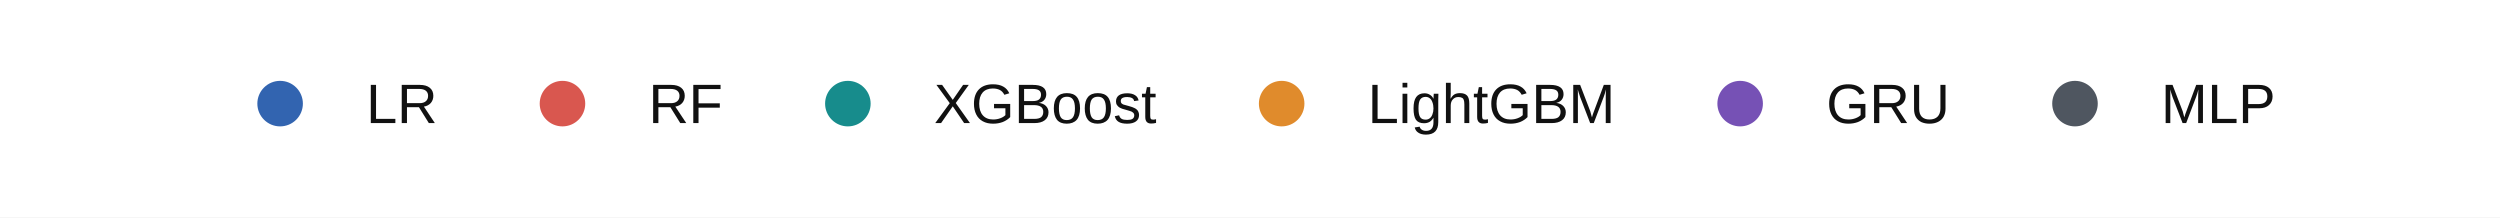
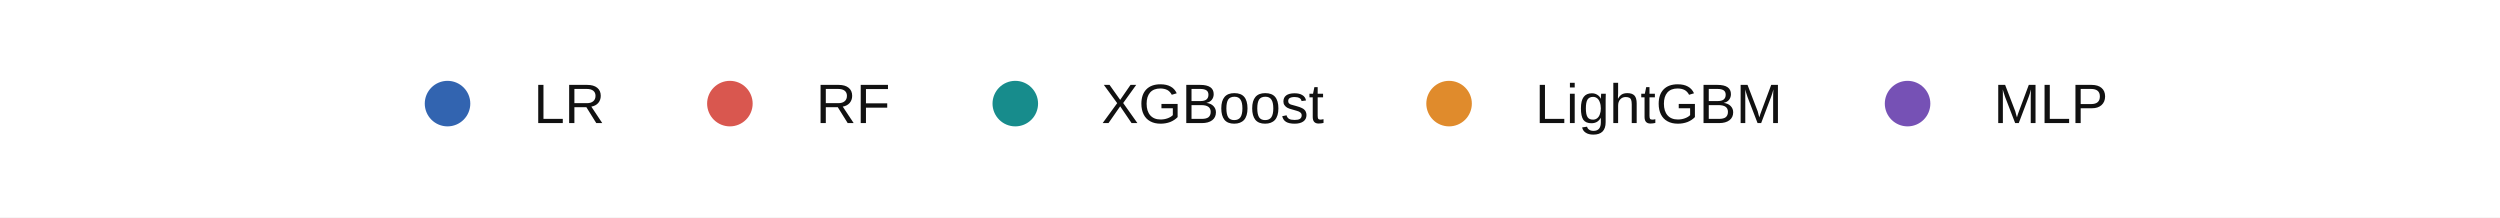
<svg xmlns="http://www.w3.org/2000/svg" xmlns:xlink="http://www.w3.org/1999/xlink" width="260.787pt" height="22.677pt" viewBox="0 0 260.787 22.677" version="1.1">
  <defs>
    <style type="text/css">*{stroke-linejoin: round; stroke-linecap: butt}</style>
  </defs>
  <g id="figure_1">
    <g id="patch_1">
-       <path d="M 0 22.677  L 260.787 22.677  L 260.787 0  L 0 0  z " style="fill: #ffffff" />
+       <path d="M 0 22.677 L 260.787 22.677 L 260.787 0 L 0 0 z " style="fill: #ffffff" />
    </g>
    <g id="legend_1">
      <g id="line2d_1">
        <defs>
-           <path id="m66f6d0e411" d="M 0 2.6  C 0.69 2.6 1.351 2.326 1.838 1.838  C 2.326 1.351 2.6 0.69 2.6 0  C 2.6 -0.69 2.326 -1.351 1.838 -1.838  C 1.351 -2.326 0.69 -2.6 0 -2.6  C -0.69 -2.6 -1.351 -2.326 -1.838 -1.838  C -2.326 -1.351 -2.6 -0.69 -2.6 0  C -2.6 0.69 -2.326 1.351 -1.838 1.838  C -1.351 2.326 -0.69 2.6 0 2.6  z " style="stroke: #ffffff; stroke-width: 0.45" />
+           <path id="meebd4c8658" d="M 0 2.6 C 0.69 2.6 1.351 2.326 1.838 1.838 C 2.326 1.351 2.6 0.69 2.6 0 C 2.6 -0.69 2.326 -1.351 1.838 -1.838 C 1.351 -2.326 0.69 -2.6 0 -2.6 C -0.69 -2.6 -1.351 -2.326 -1.838 -1.838 C -2.326 -1.351 -2.6 -0.69 -2.6 0 C -2.6 0.69 -2.326 1.351 -1.838 1.838 C -1.351 2.326 -0.69 2.6 0 2.6 z " style="stroke: #ffffff; stroke-width: 0.45" />
        </defs>
        <g>
-           <use xlink:href="#m66f6d0e411" x="29.22" y="10.809" style="fill: #3264b0; stroke: #ffffff; stroke-width: 0.45" />
+           <use xlink:href="#meebd4c8658" x="46.684" y="10.808" style="fill: #3264b0; stroke: #ffffff; stroke-width: 0.45" />
        </g>
      </g>
      <g id="text_1">
-         <text style="font-size: 5.8px; font-family: 'Arial'; text-anchor: start; fill: #111111" x="38.21" y="12.839" transform="rotate(-0 38.20995 12.83933)">LR</text>
+         <text style="fill: #111111; font: 5.8px 'Arial', 'Liberation Sans', 'DejaVu Sans', sans-serif; text-anchor: start" x="55.674" y="12.838" transform="rotate(-0 55.6743 12.83843)">LR</text>
      </g>
      <g id="line2d_2">
        <defs>
-           <path id="m2ce4a08366" d="M 0 2.6  C 0.69 2.6 1.351 2.326 1.838 1.838  C 2.326 1.351 2.6 0.69 2.6 0  C 2.6 -0.69 2.326 -1.351 1.838 -1.838  C 1.351 -2.326 0.69 -2.6 0 -2.6  C -0.69 -2.6 -1.351 -2.326 -1.838 -1.838  C -2.326 -1.351 -2.6 -0.69 -2.6 0  C -2.6 0.69 -2.326 1.351 -1.838 1.838  C -1.351 2.326 -0.69 2.6 0 2.6  z " style="stroke: #ffffff; stroke-width: 0.45" />
+           <path id="m311e2e68a8" d="M 0 2.6 C 0.69 2.6 1.351 2.326 1.838 1.838 C 2.326 1.351 2.6 0.69 2.6 0 C 2.6 -0.69 2.326 -1.351 1.838 -1.838 C 1.351 -2.326 0.69 -2.6 0 -2.6 C -0.69 -2.6 -1.351 -2.326 -1.838 -1.838 C -2.326 -1.351 -2.6 -0.69 -2.6 0 C -2.6 0.69 -2.326 1.351 -1.838 1.838 C -1.351 2.326 -0.69 2.6 0 2.6 z " style="stroke: #ffffff; stroke-width: 0.45" />
        </defs>
        <g>
-           <use xlink:href="#m2ce4a08366" x="58.674" y="10.809" style="fill: #d9574f; stroke: #ffffff; stroke-width: 0.45" />
+           <use xlink:href="#m311e2e68a8" x="76.138" y="10.808" style="fill: #d9574f; stroke: #ffffff; stroke-width: 0.45" />
        </g>
      </g>
      <g id="text_2">
-         <text style="font-size: 5.8px; font-family: 'Arial'; text-anchor: start; fill: #111111" x="67.664" y="12.839" transform="rotate(-0 67.66398 12.83933)">RF</text>
+         <text style="fill: #111111; font: 5.8px 'Arial', 'Liberation Sans', 'DejaVu Sans', sans-serif; text-anchor: start" x="85.128" y="12.838" transform="rotate(-0 85.12833 12.83843)">RF</text>
      </g>
      <g id="line2d_3">
        <defs>
-           <path id="m4412ff4208" d="M 0 2.6  C 0.69 2.6 1.351 2.326 1.838 1.838  C 2.326 1.351 2.6 0.69 2.6 0  C 2.6 -0.69 2.326 -1.351 1.838 -1.838  C 1.351 -2.326 0.69 -2.6 0 -2.6  C -0.69 -2.6 -1.351 -2.326 -1.838 -1.838  C -2.326 -1.351 -2.6 -0.69 -2.6 0  C -2.6 0.69 -2.326 1.351 -1.838 1.838  C -1.351 2.326 -0.69 2.6 0 2.6  z " style="stroke: #ffffff; stroke-width: 0.45" />
+           <path id="m535ed6a74c" d="M 0 2.6 C 0.69 2.6 1.351 2.326 1.838 1.838 C 2.326 1.351 2.6 0.69 2.6 0 C 2.6 -0.69 2.326 -1.351 1.838 -1.838 C 1.351 -2.326 0.69 -2.6 0 -2.6 C -0.69 -2.6 -1.351 -2.326 -1.838 -1.838 C -2.326 -1.351 -2.6 -0.69 -2.6 0 C -2.6 0.69 -2.326 1.351 -1.838 1.838 C -1.351 2.326 -0.69 2.6 0 2.6 z " style="stroke: #ffffff; stroke-width: 0.45" />
        </defs>
        <g>
-           <use xlink:href="#m4412ff4208" x="88.445" y="10.809" style="fill: #178c8c; stroke: #ffffff; stroke-width: 0.45" />
+           <use xlink:href="#m535ed6a74c" x="105.91" y="10.808" style="fill: #178c8c; stroke: #ffffff; stroke-width: 0.45" />
        </g>
      </g>
      <g id="text_3">
-         <text style="font-size: 5.8px; font-family: 'Arial'; text-anchor: start; fill: #111111" x="97.435" y="12.839" transform="rotate(-0 97.4352 12.83933)">XGBoost</text>
+         <text style="fill: #111111; font: 5.8px 'Arial', 'Liberation Sans', 'DejaVu Sans', sans-serif; text-anchor: start" x="114.9" y="12.838" transform="rotate(-0 114.8995 12.83843)">XGBoost</text>
      </g>
      <g id="line2d_4">
        <defs>
-           <path id="m57b0a00dea" d="M 0 2.6  C 0.69 2.6 1.351 2.326 1.838 1.838  C 2.326 1.351 2.6 0.69 2.6 0  C 2.6 -0.69 2.326 -1.351 1.838 -1.838  C 1.351 -2.326 0.69 -2.6 0 -2.6  C -0.69 -2.6 -1.351 -2.326 -1.838 -1.838  C -2.326 -1.351 -2.6 -0.69 -2.6 0  C -2.6 0.69 -2.326 1.351 -1.838 1.838  C -1.351 2.326 -0.69 2.6 0 2.6  z " style="stroke: #ffffff; stroke-width: 0.45" />
+           <path id="m3145681fb3" d="M 0 2.6 C 0.69 2.6 1.351 2.326 1.838 1.838 C 2.326 1.351 2.6 0.69 2.6 0 C 2.6 -0.69 2.326 -1.351 1.838 -1.838 C 1.351 -2.326 0.69 -2.6 0 -2.6 C -0.69 -2.6 -1.351 -2.326 -1.838 -1.838 C -2.326 -1.351 -2.6 -0.69 -2.6 0 C -2.6 0.69 -2.326 1.351 -1.838 1.838 C -1.351 2.326 -0.69 2.6 0 2.6 z " style="stroke: #ffffff; stroke-width: 0.45" />
        </defs>
        <g>
-           <use xlink:href="#m57b0a00dea" x="133.696" y="10.809" style="fill: #e08b2c; stroke: #ffffff; stroke-width: 0.45" />
+           <use xlink:href="#m3145681fb3" x="151.16" y="10.808" style="fill: #e08b2c; stroke: #ffffff; stroke-width: 0.45" />
        </g>
      </g>
      <g id="text_4">
-         <text style="font-size: 5.8px; font-family: 'Arial'; text-anchor: start; fill: #111111" x="142.686" y="12.839" transform="rotate(-0 142.6861 12.83933)">LightGBM</text>
+         <text style="fill: #111111; font: 5.8px 'Arial', 'Liberation Sans', 'DejaVu Sans', sans-serif; text-anchor: start" x="160.15" y="12.838" transform="rotate(-0 160.1504 12.83843)">LightGBM</text>
      </g>
      <g id="line2d_5">
        <defs>
-           <path id="mb74b2650b6" d="M 0 2.6  C 0.69 2.6 1.351 2.326 1.838 1.838  C 2.326 1.351 2.6 0.69 2.6 0  C 2.6 -0.69 2.326 -1.351 1.838 -1.838  C 1.351 -2.326 0.69 -2.6 0 -2.6  C -0.69 -2.6 -1.351 -2.326 -1.838 -1.838  C -2.326 -1.351 -2.6 -0.69 -2.6 0  C -2.6 0.69 -2.326 1.351 -1.838 1.838  C -1.351 2.326 -0.69 2.6 0 2.6  z " style="stroke: #ffffff; stroke-width: 0.45" />
+           <path id="mfc6f22411e" d="M 0 2.6 C 0.69 2.6 1.351 2.326 1.838 1.838 C 2.326 1.351 2.6 0.69 2.6 0 C 2.6 -0.69 2.326 -1.351 1.838 -1.838 C 1.351 -2.326 0.69 -2.6 0 -2.6 C -0.69 -2.6 -1.351 -2.326 -1.838 -1.838 C -2.326 -1.351 -2.6 -0.69 -2.6 0 C -2.6 0.69 -2.326 1.351 -1.838 1.838 C -1.351 2.326 -0.69 2.6 0 2.6 z " style="stroke: #ffffff; stroke-width: 0.45" />
        </defs>
        <g>
-           <use xlink:href="#mb74b2650b6" x="181.523" y="10.809" style="fill: #7651b5; stroke: #ffffff; stroke-width: 0.45" />
+           <use xlink:href="#mfc6f22411e" x="198.988" y="10.808" style="fill: #7651b5; stroke: #ffffff; stroke-width: 0.45" />
        </g>
      </g>
      <g id="text_5">
-         <text style="font-size: 5.8px; font-family: 'Arial'; text-anchor: start; fill: #111111" x="190.513" y="12.839" transform="rotate(-0 190.5134 12.83933)">GRU</text>
-       </g>
-       <g id="line2d_6">
-         <defs>
-           <path id="m90433aa2dc" d="M 0 2.6  C 0.69 2.6 1.351 2.326 1.838 1.838  C 2.326 1.351 2.6 0.69 2.6 0  C 2.6 -0.69 2.326 -1.351 1.838 -1.838  C 1.351 -2.326 0.69 -2.6 0 -2.6  C -0.69 -2.6 -1.351 -2.326 -1.838 -1.838  C -2.326 -1.351 -2.6 -0.69 -2.6 0  C -2.6 0.69 -2.326 1.351 -1.838 1.838  C -1.351 2.326 -0.69 2.6 0 2.6  z " style="stroke: #ffffff; stroke-width: 0.45" />
-         </defs>
-         <g>
-           <use xlink:href="#m90433aa2dc" x="216.452" y="10.809" style="fill: #4f5660; stroke: #ffffff; stroke-width: 0.45" />
-         </g>
-       </g>
-       <g id="text_6">
-         <text style="font-size: 5.8px; font-family: 'Arial'; text-anchor: start; fill: #111111" x="225.442" y="12.839" transform="rotate(-0 225.4421 12.83933)">MLP</text>
+         <text style="fill: #111111; font: 5.8px 'Arial', 'Liberation Sans', 'DejaVu Sans', sans-serif; text-anchor: start" x="207.978" y="12.838" transform="rotate(-0 207.9778 12.83843)">MLP</text>
      </g>
    </g>
  </g>
</svg>
